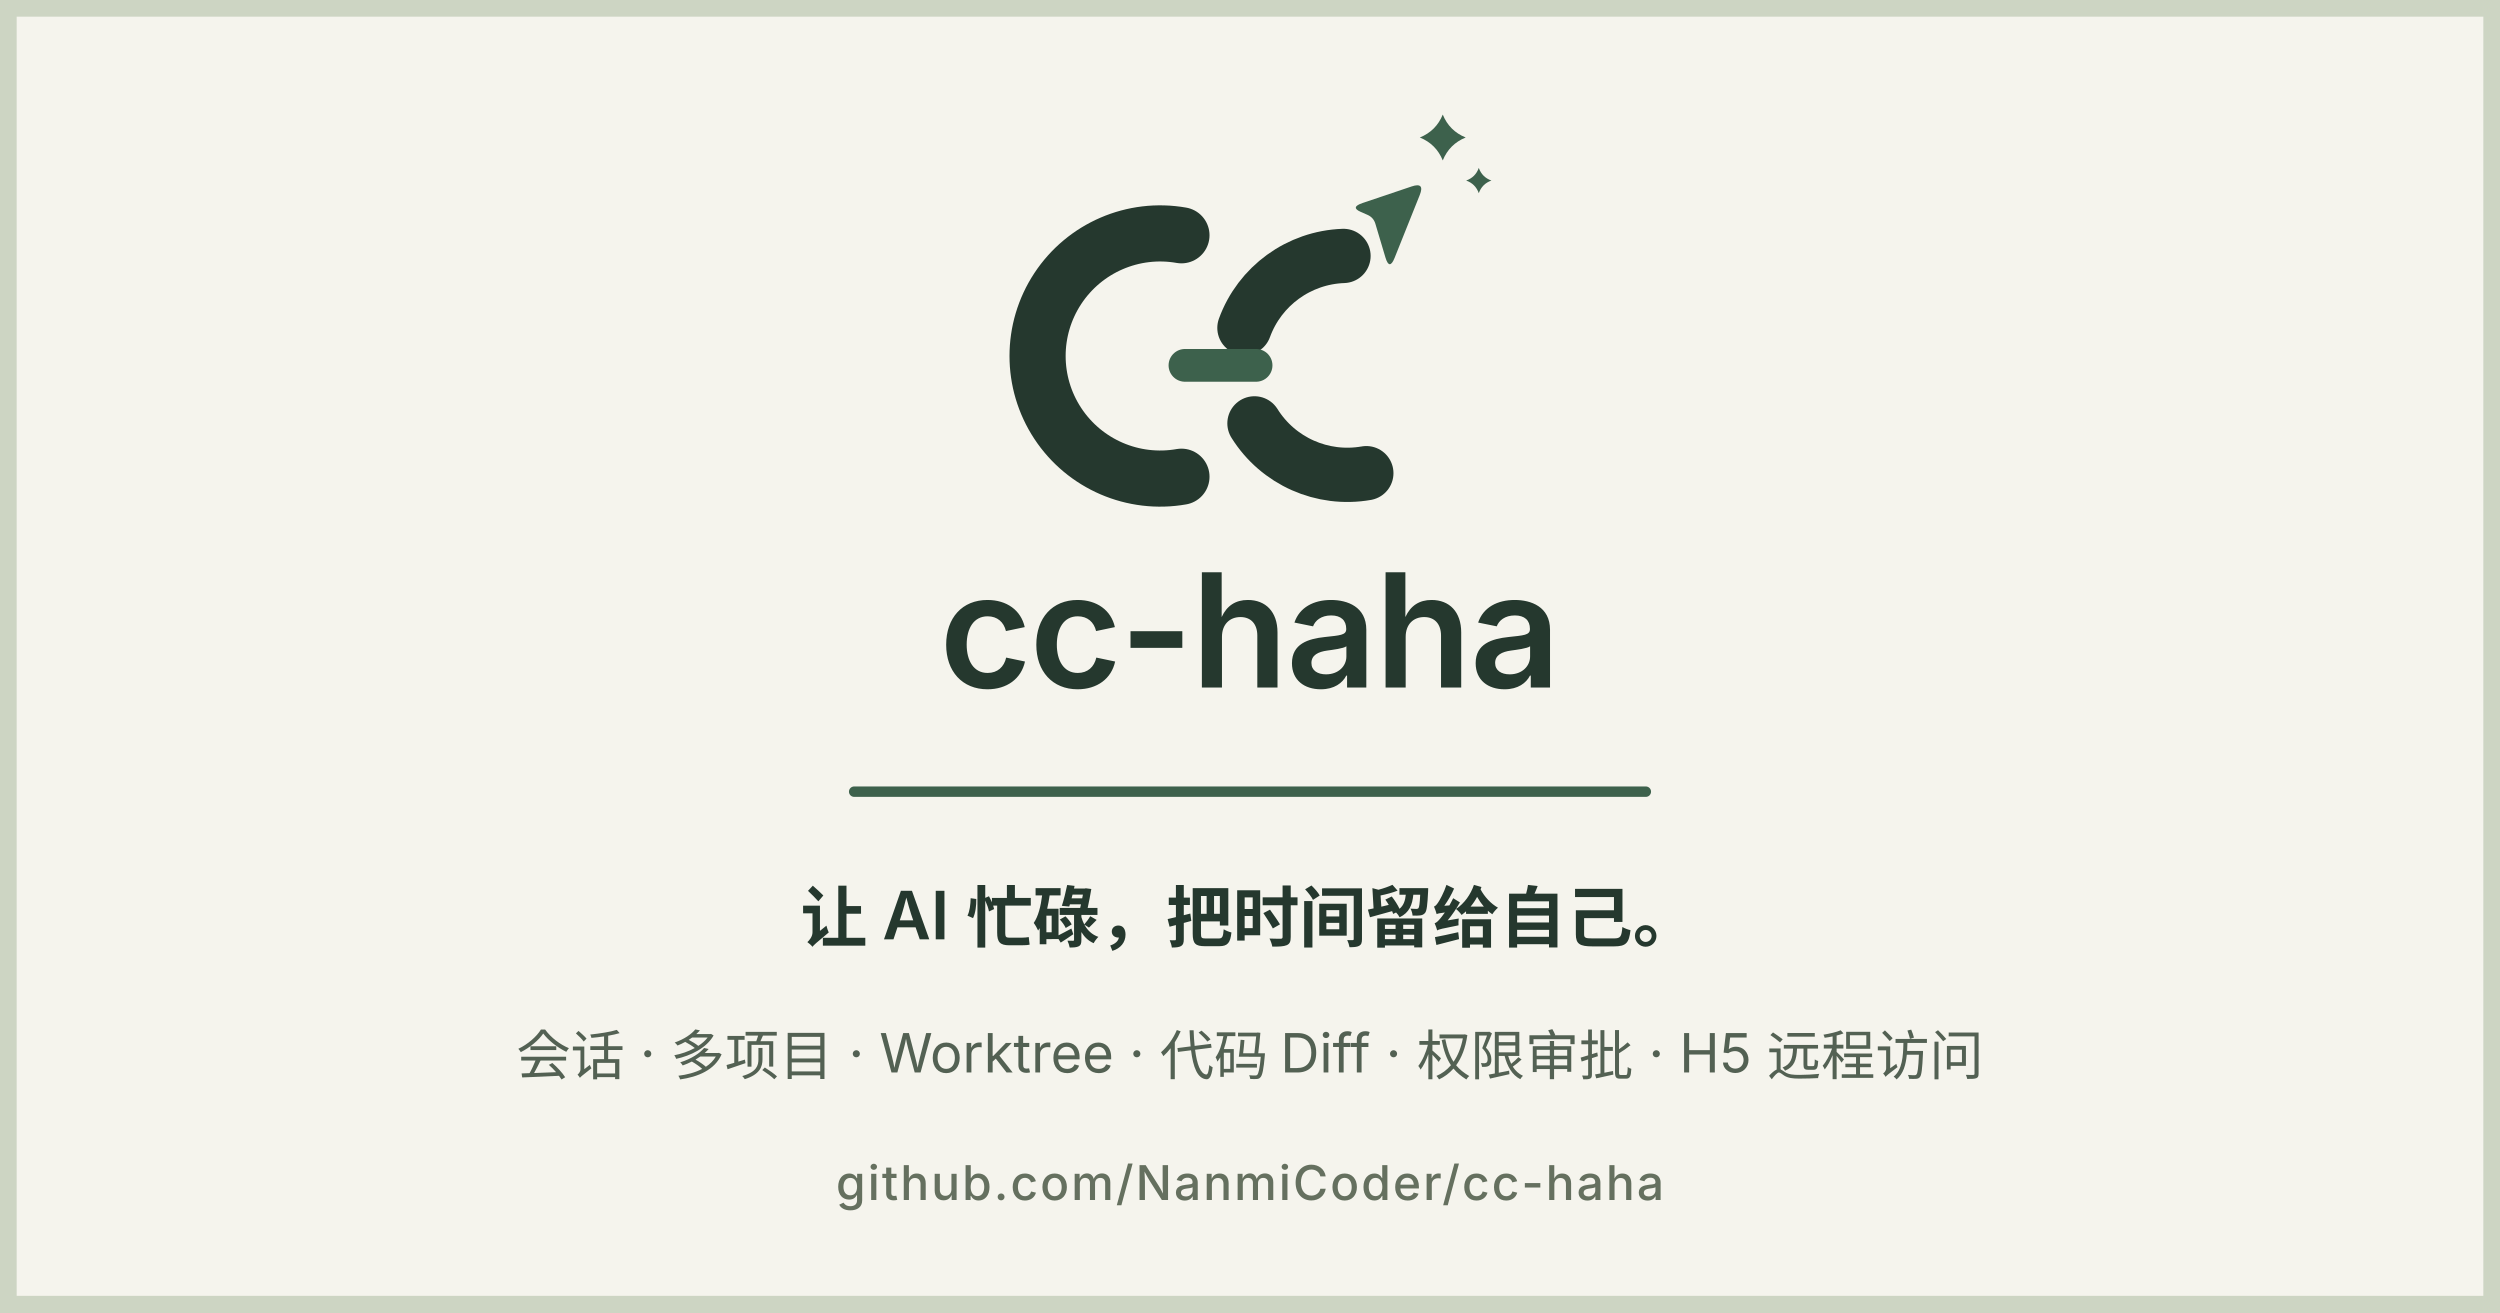
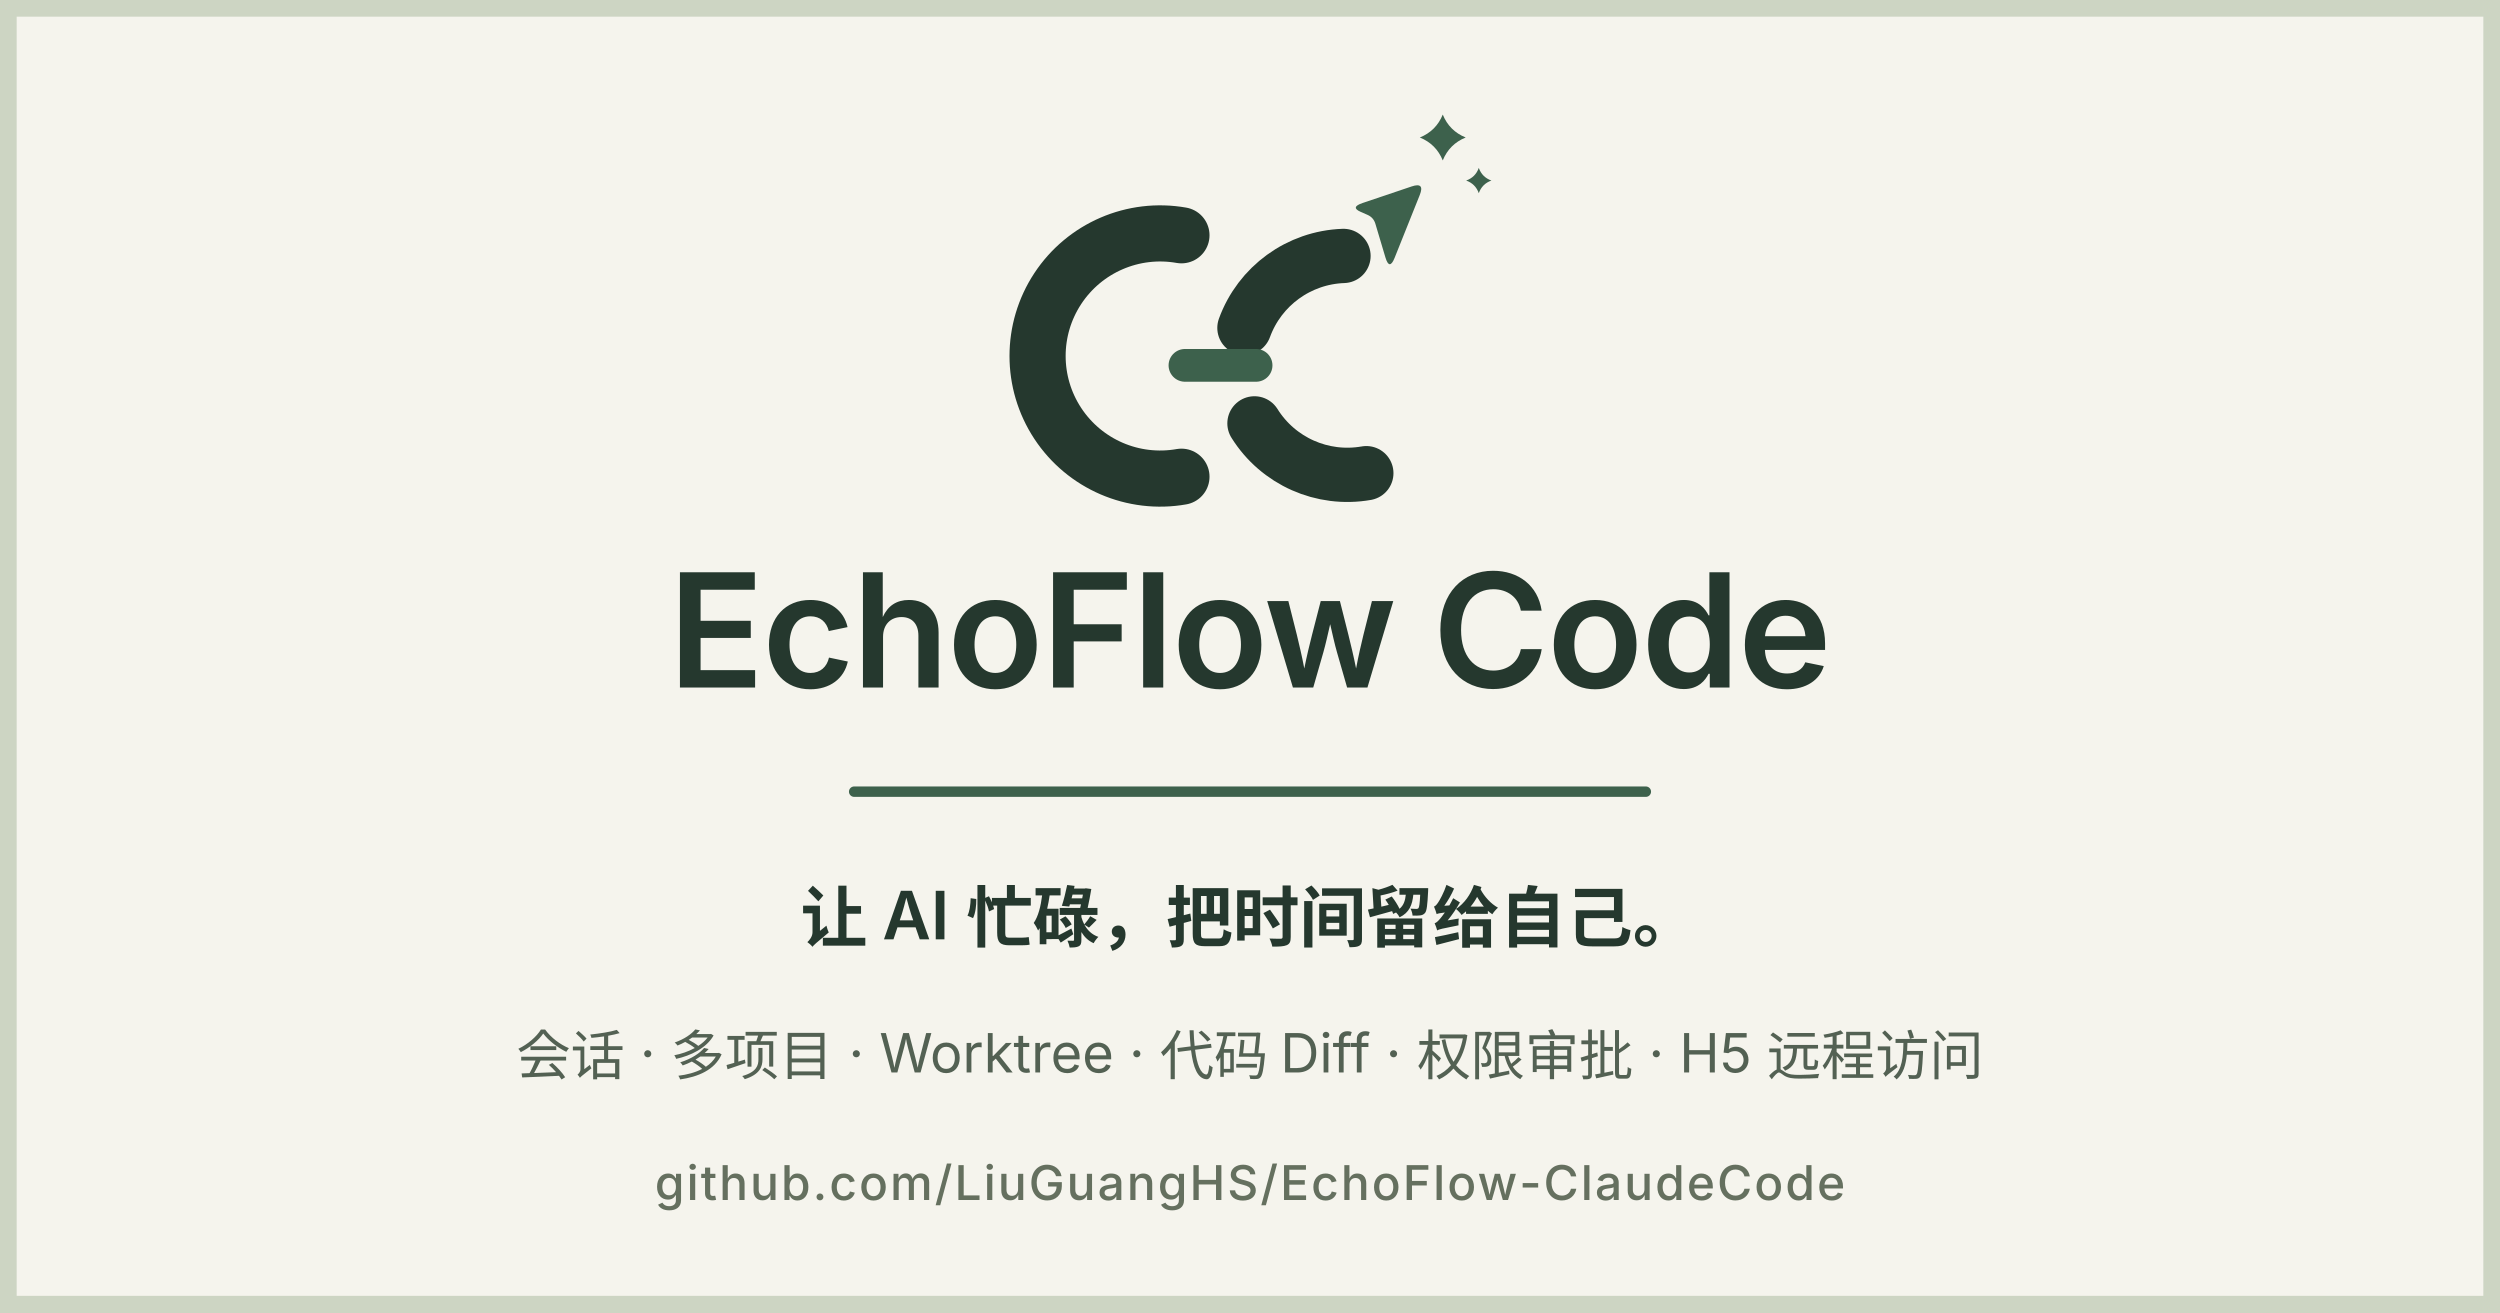
<svg xmlns="http://www.w3.org/2000/svg" width="1200" height="630" viewBox="0 0 1200 630" fill="none">
  <rect width="1200" height="630" fill="#F5F4ED" />
  <rect x="0" y="0" width="1200" height="630" fill="none" stroke="#CDD5C3" stroke-width="16" />
  <g transform="translate(370.47,-83.35) scale(0.44917)">
    <path d="M437.75 695.01A131 131 0 1 1 437.75 436.99" fill="none" stroke="#25382E" stroke-width="60" stroke-linecap="round" />
    <path d="M505.06 535.98A117 117 0 0 1 610.92 459.07" fill="none" stroke="#25382E" stroke-width="58" stroke-linecap="round" />
    <path d="M635.32 691.22A117 117 0 0 1 515.78 638.00" fill="none" stroke="#25382E" stroke-width="58" stroke-linecap="round" />
    <path d="M441.5 576H517.5" fill="none" stroke="#3D614C" stroke-width="35" stroke-linecap="round" />
    <path d="M683.79 384.80Q698.00 380.00 692.43 393.93L665.57 461.07Q660.00 475.00 655.71 460.63L645.00 424.71Q643.00 418.00 636.59 415.18L629.25 411.95Q618.00 407.00 631.26 402.52L683.79 384.80Z" fill="#3D614C" />
    <path d="M717.00 308.00Q724.07 325.43 741.50 332.50Q724.07 339.57 717.00 357.00Q709.93 339.57 692.50 332.50Q709.93 325.43 717.00 308.00Z" fill="#3D614C" />
    <path d="M755.50 365.00Q759.04 374.96 769.00 378.50Q759.04 382.04 755.50 392.00Q751.96 382.04 742.00 378.50Q751.96 374.96 755.50 365.00Z" fill="#3D614C" />
  </g>
-   <text x="600.0" y="330" text-anchor="middle" fill="#25382E" font-family="SF Pro Display, -apple-system, BlinkMacSystemFont, Avenir Next, Inter, Segoe UI, Helvetica Neue, Arial, sans-serif" font-size="76" font-weight="600" letter-spacing="-1">cc-haha</text>
+   <text x="600.0" y="330" text-anchor="middle" fill="#25382E" font-family="SF Pro Display, -apple-system, BlinkMacSystemFont, Avenir Next, Inter, Segoe UI, Helvetica Neue, Arial, sans-serif" font-size="76" font-weight="600" letter-spacing="-1">EchoFlow Code</text>
  <path d="M410.0 380H790.0" stroke="#3D614C" stroke-width="5" stroke-linecap="round" />
  <text x="600.0" y="452" text-anchor="middle" fill="#25382E" font-family="SF Pro Display, -apple-system, BlinkMacSystemFont, Avenir Next, Inter, Segoe UI, Helvetica Neue, Arial, sans-serif" font-size="32" font-weight="600">让 AI 忙碌，把时间留给自己。</text>
  <text x="600.0" y="516" text-anchor="middle" fill="#536153" font-family="SF Pro Display, -apple-system, BlinkMacSystemFont, Avenir Next, Inter, Segoe UI, Helvetica Neue, Arial, sans-serif" font-size="26" font-weight="400">会话 · 多项目 · Worktree · 代码 Diff · 权限审批 · H5 远程访问</text>
-   <text x="600.0" y="576" text-anchor="middle" fill="#65705F" font-family="SF Pro Display, -apple-system, BlinkMacSystemFont, Avenir Next, Inter, Segoe UI, Helvetica Neue, Arial, sans-serif" font-size="23" font-weight="500" letter-spacing="1">github.com/NanmiCoder/cc-haha</text>
+   <text x="600.0" y="576" text-anchor="middle" fill="#65705F" font-family="SF Pro Display, -apple-system, BlinkMacSystemFont, Avenir Next, Inter, Segoe UI, Helvetica Neue, Arial, sans-serif" font-size="23" font-weight="500" letter-spacing="1">github.com/LiuGuangHS/EchoFlow-ClaudeCode</text>
</svg>
